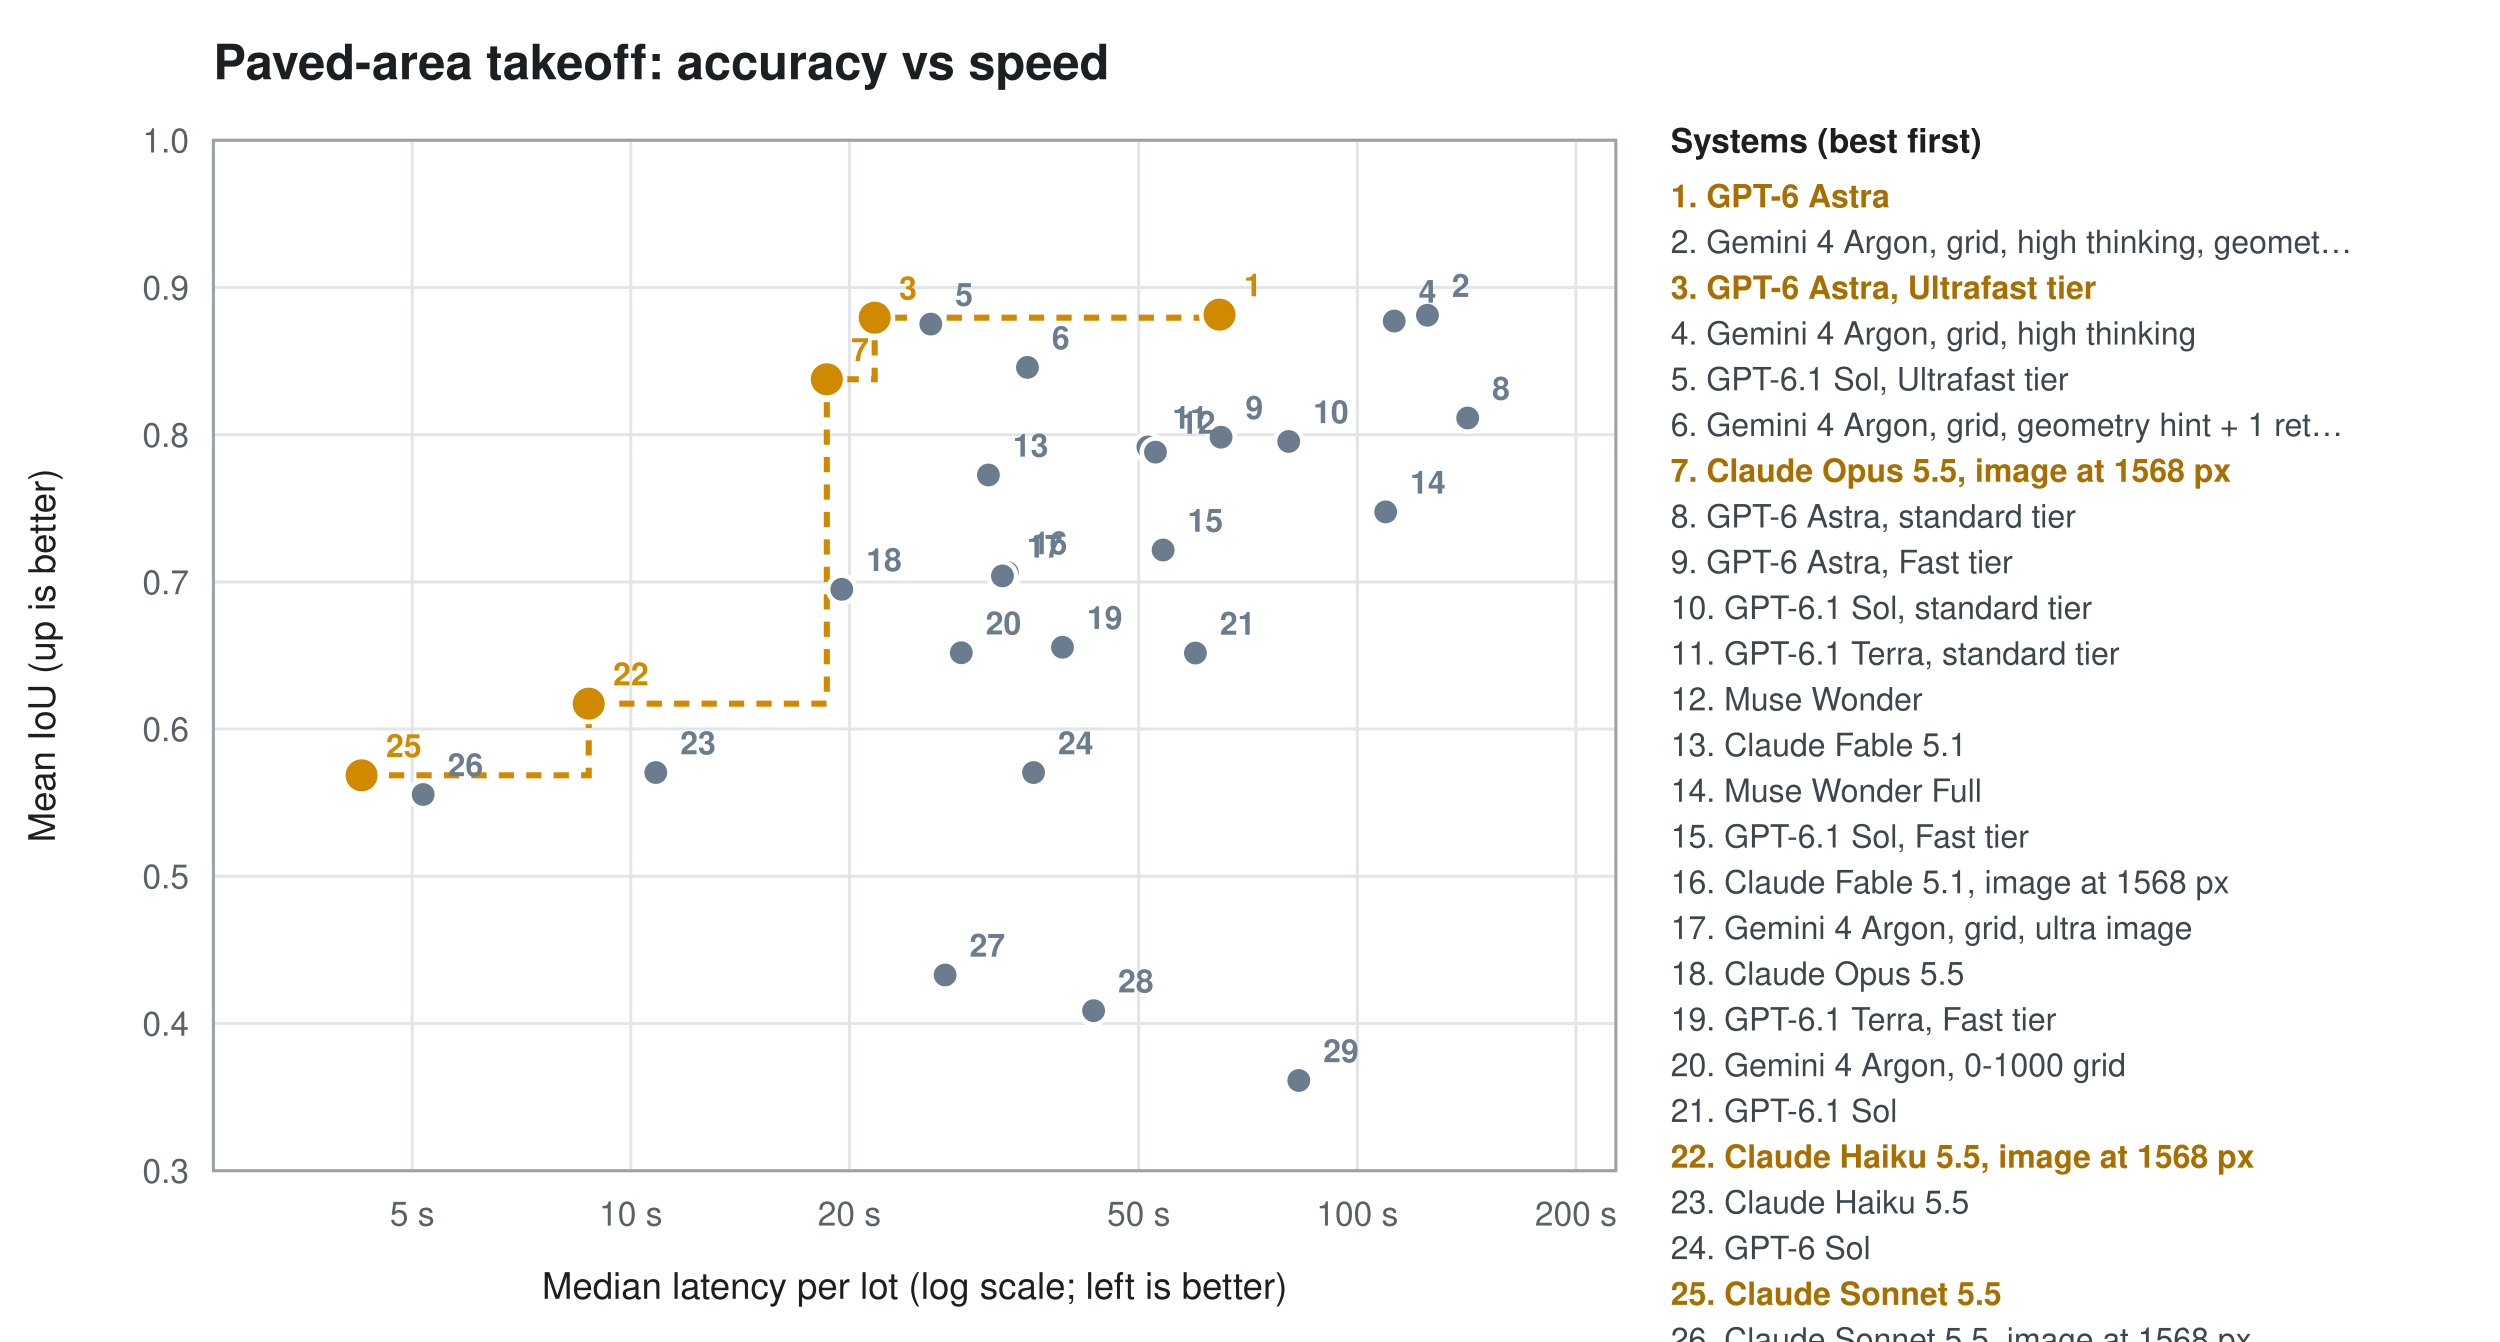
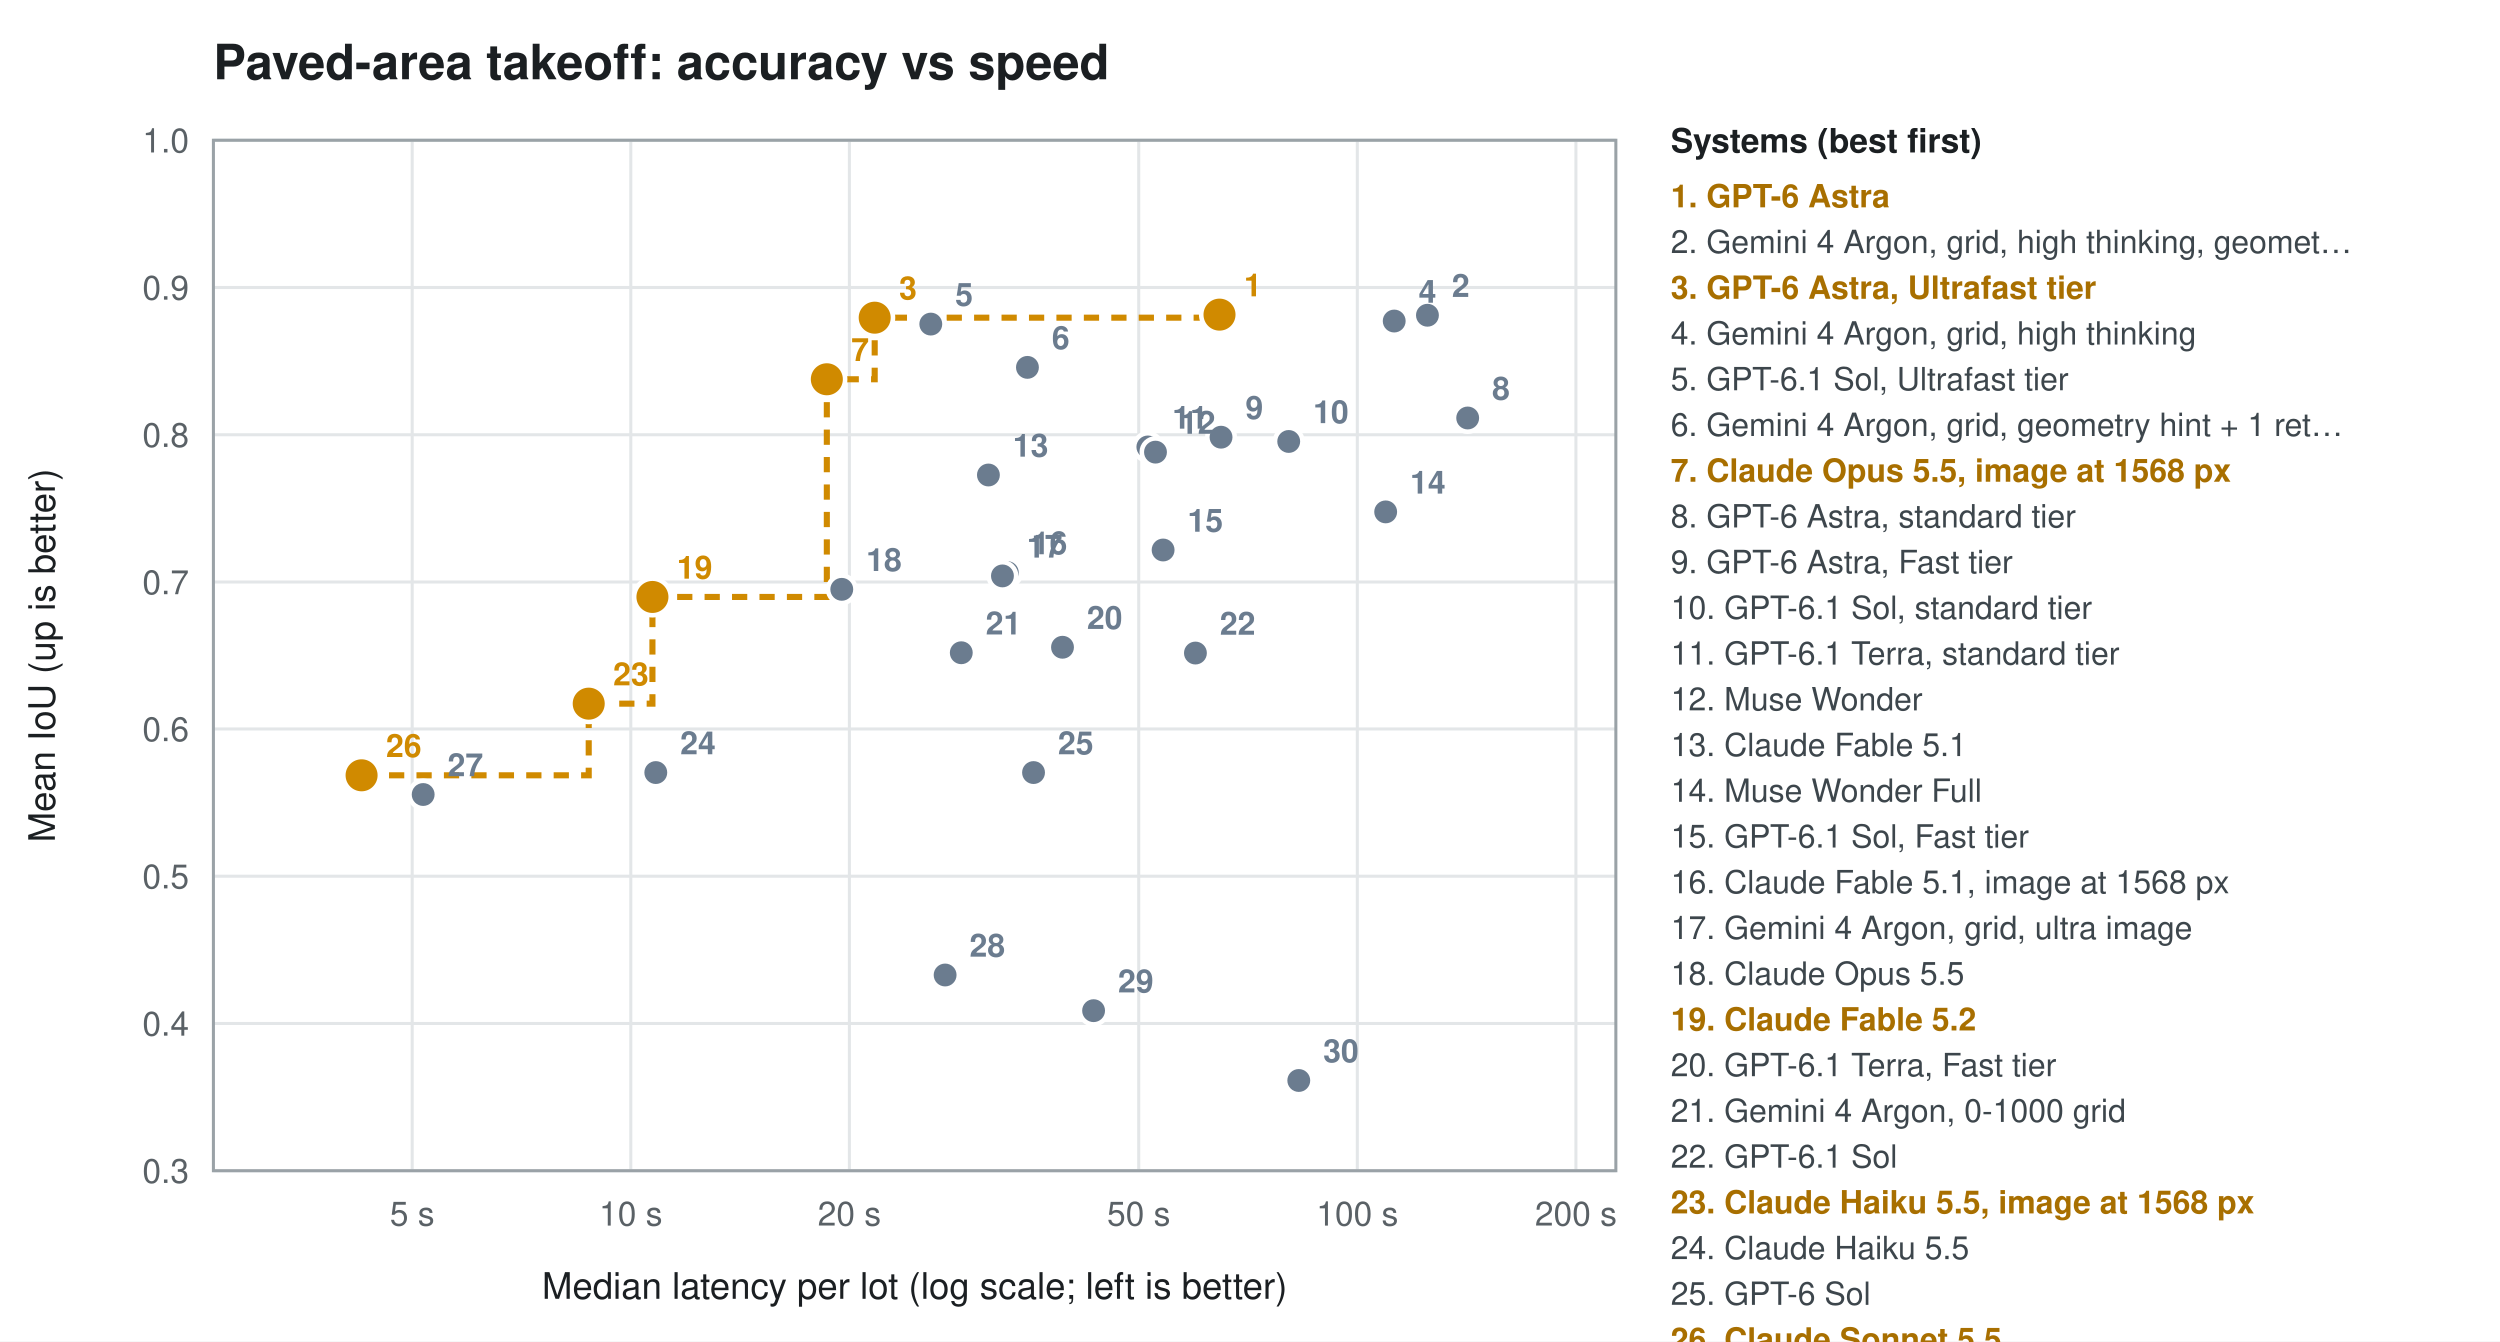
<svg xmlns="http://www.w3.org/2000/svg" viewBox="0 0 820 440" font-family="Helvetica, Arial, sans-serif">
  <rect width="820" height="440" fill="#ffffff" />
  <text x="70" y="26" font-size="16" font-weight="700" fill="#1b1f22">Paved-area takeoff: accuracy vs speed</text>
  <line x1="135.2" y1="46" x2="135.2" y2="384" stroke="#e3e6e8" />
  <text x="135.2" y="402" font-size="11" text-anchor="middle" fill="#5a6166">5 s</text>
  <line x1="206.9" y1="46" x2="206.9" y2="384" stroke="#e3e6e8" />
  <text x="206.9" y="402" font-size="11" text-anchor="middle" fill="#5a6166">10 s</text>
  <line x1="278.6" y1="46" x2="278.6" y2="384" stroke="#e3e6e8" />
  <text x="278.6" y="402" font-size="11" text-anchor="middle" fill="#5a6166">20 s</text>
  <line x1="373.5" y1="46" x2="373.5" y2="384" stroke="#e3e6e8" />
  <text x="373.5" y="402" font-size="11" text-anchor="middle" fill="#5a6166">50 s</text>
  <line x1="445.2" y1="46" x2="445.2" y2="384" stroke="#e3e6e8" />
  <text x="445.2" y="402" font-size="11" text-anchor="middle" fill="#5a6166">100 s</text>
  <line x1="516.9" y1="46" x2="516.9" y2="384" stroke="#e3e6e8" />
  <text x="516.9" y="402" font-size="11" text-anchor="middle" fill="#5a6166">200 s</text>
  <line x1="70" y1="384.0" x2="530" y2="384.0" stroke="#e3e6e8" />
  <text x="62" y="388.0" font-size="11" text-anchor="end" fill="#5a6166">0.3</text>
  <line x1="70" y1="335.7" x2="530" y2="335.7" stroke="#e3e6e8" />
  <text x="62" y="339.7" font-size="11" text-anchor="end" fill="#5a6166">0.4</text>
  <line x1="70" y1="287.4" x2="530" y2="287.4" stroke="#e3e6e8" />
  <text x="62" y="291.4" font-size="11" text-anchor="end" fill="#5a6166">0.5</text>
  <line x1="70" y1="239.1" x2="530" y2="239.1" stroke="#e3e6e8" />
  <text x="62" y="243.1" font-size="11" text-anchor="end" fill="#5a6166">0.6</text>
  <line x1="70" y1="190.9" x2="530" y2="190.9" stroke="#e3e6e8" />
  <text x="62" y="194.9" font-size="11" text-anchor="end" fill="#5a6166">0.7</text>
  <line x1="70" y1="142.6" x2="530" y2="142.6" stroke="#e3e6e8" />
  <text x="62" y="146.6" font-size="11" text-anchor="end" fill="#5a6166">0.8</text>
  <line x1="70" y1="94.3" x2="530" y2="94.3" stroke="#e3e6e8" />
  <text x="62" y="98.3" font-size="11" text-anchor="end" fill="#5a6166">0.9</text>
  <line x1="70" y1="46.0" x2="530" y2="46.0" stroke="#e3e6e8" />
  <text x="62" y="50.0" font-size="11" text-anchor="end" fill="#5a6166">1.0</text>
  <rect x="70" y="46" width="460" height="338" fill="none" stroke="#9aa2a7" />
  <text x="300.0" y="426" font-size="12" text-anchor="middle" fill="#1b1f22">Median latency per lot (log scale; left is better)</text>
  <text transform="translate(18 215.0) rotate(-90)" font-size="12" text-anchor="middle" fill="#1b1f22">Mean IoU (up is better)</text>
-   <path d="M118.6,254.3 L193.1,254.3 L193.1,230.8 L271.2,230.8 L271.2,124.4 L286.9,124.4 L286.9,104.2 L400.0,104.2 L400.0,103.2" fill="none" stroke="#d08a00" stroke-width="2" stroke-dasharray="5 4" />
+   <path d="M118.6,254.3 L193.1,254.3 L193.1,230.8 L214.0,230.8 L214.0,195.8 L271.2,195.8 L271.2,124.4 L286.9,124.4 L286.9,104.2 L400.0,104.2 L400.0,103.2" fill="none" stroke="#d08a00" stroke-width="2" stroke-dasharray="5 4" />
  <circle cx="400.0" cy="103.2" r="6" fill="#d08a00" stroke="#ffffff" stroke-width="1.5" />
  <text x="408.0" y="97.2" font-size="10.5" font-weight="700" fill="#d08a00">1</text>
  <circle cx="468.2" cy="103.4" r="4.5" fill="#6b7c8f" stroke="#ffffff" stroke-width="1.5" />
  <text x="476.2" y="97.4" font-size="10.5" font-weight="700" fill="#6b7c8f">2</text>
  <circle cx="286.9" cy="104.2" r="6" fill="#d08a00" stroke="#ffffff" stroke-width="1.5" />
  <text x="294.9" y="98.2" font-size="10.5" font-weight="700" fill="#d08a00">3</text>
  <circle cx="457.3" cy="105.3" r="4.5" fill="#6b7c8f" stroke="#ffffff" stroke-width="1.5" />
  <text x="465.3" y="99.3" font-size="10.5" font-weight="700" fill="#6b7c8f">4</text>
  <circle cx="305.3" cy="106.3" r="4.5" fill="#6b7c8f" stroke="#ffffff" stroke-width="1.5" />
  <text x="313.3" y="100.3" font-size="10.5" font-weight="700" fill="#6b7c8f">5</text>
  <circle cx="337.0" cy="120.5" r="4.5" fill="#6b7c8f" stroke="#ffffff" stroke-width="1.5" />
  <text x="345.0" y="114.5" font-size="10.5" font-weight="700" fill="#6b7c8f">6</text>
  <circle cx="271.2" cy="124.4" r="6" fill="#d08a00" stroke="#ffffff" stroke-width="1.5" />
  <text x="279.2" y="118.4" font-size="10.5" font-weight="700" fill="#d08a00">7</text>
  <circle cx="481.4" cy="137.1" r="4.5" fill="#6b7c8f" stroke="#ffffff" stroke-width="1.5" />
  <text x="489.4" y="131.1" font-size="10.5" font-weight="700" fill="#6b7c8f">8</text>
  <circle cx="400.5" cy="143.4" r="4.5" fill="#6b7c8f" stroke="#ffffff" stroke-width="1.5" />
  <text x="408.5" y="137.4" font-size="10.5" font-weight="700" fill="#6b7c8f">9</text>
  <circle cx="422.7" cy="144.8" r="4.5" fill="#6b7c8f" stroke="#ffffff" stroke-width="1.5" />
  <text x="430.7" y="138.8" font-size="10.5" font-weight="700" fill="#6b7c8f">10</text>
  <circle cx="376.5" cy="146.6" r="4.5" fill="#6b7c8f" stroke="#ffffff" stroke-width="1.5" />
  <text x="384.5" y="140.6" font-size="10.5" font-weight="700" fill="#6b7c8f">11</text>
  <circle cx="379.0" cy="148.3" r="4.5" fill="#6b7c8f" stroke="#ffffff" stroke-width="1.5" />
  <text x="387.0" y="142.3" font-size="10.5" font-weight="700" fill="#6b7c8f">12</text>
  <circle cx="324.2" cy="155.8" r="4.5" fill="#6b7c8f" stroke="#ffffff" stroke-width="1.5" />
  <text x="332.2" y="149.8" font-size="10.5" font-weight="700" fill="#6b7c8f">13</text>
  <circle cx="454.5" cy="167.9" r="4.5" fill="#6b7c8f" stroke="#ffffff" stroke-width="1.5" />
  <text x="462.5" y="161.9" font-size="10.5" font-weight="700" fill="#6b7c8f">14</text>
  <circle cx="381.5" cy="180.4" r="4.5" fill="#6b7c8f" stroke="#ffffff" stroke-width="1.5" />
  <text x="389.5" y="174.4" font-size="10.5" font-weight="700" fill="#6b7c8f">15</text>
  <circle cx="330.4" cy="187.8" r="4.5" fill="#6b7c8f" stroke="#ffffff" stroke-width="1.5" />
  <text x="338.4" y="181.8" font-size="10.5" font-weight="700" fill="#6b7c8f">16</text>
  <circle cx="328.8" cy="188.9" r="4.5" fill="#6b7c8f" stroke="#ffffff" stroke-width="1.5" />
  <text x="336.8" y="182.9" font-size="10.5" font-weight="700" fill="#6b7c8f">17</text>
  <circle cx="276.1" cy="193.3" r="4.5" fill="#6b7c8f" stroke="#ffffff" stroke-width="1.5" />
  <text x="284.1" y="187.3" font-size="10.5" font-weight="700" fill="#6b7c8f">18</text>
+   <circle cx="214.0" cy="195.8" r="6" fill="#d08a00" stroke="#ffffff" stroke-width="1.5" />
+   <text x="222.0" y="189.8" font-size="10.5" font-weight="700" fill="#d08a00">19</text>
  <circle cx="348.5" cy="212.3" r="4.5" fill="#6b7c8f" stroke="#ffffff" stroke-width="1.5" />
-   <text x="356.5" y="206.3" font-size="10.5" font-weight="700" fill="#6b7c8f">19</text>
+   <text x="356.5" y="206.3" font-size="10.5" font-weight="700" fill="#6b7c8f">20</text>
  <circle cx="315.3" cy="214.1" r="4.5" fill="#6b7c8f" stroke="#ffffff" stroke-width="1.5" />
-   <text x="323.3" y="208.1" font-size="10.5" font-weight="700" fill="#6b7c8f">20</text>
+   <text x="323.3" y="208.1" font-size="10.5" font-weight="700" fill="#6b7c8f">21</text>
  <circle cx="392.1" cy="214.2" r="4.5" fill="#6b7c8f" stroke="#ffffff" stroke-width="1.5" />
-   <text x="400.1" y="208.2" font-size="10.5" font-weight="700" fill="#6b7c8f">21</text>
+   <text x="400.1" y="208.2" font-size="10.5" font-weight="700" fill="#6b7c8f">22</text>
  <circle cx="193.1" cy="230.8" r="6" fill="#d08a00" stroke="#ffffff" stroke-width="1.5" />
-   <text x="201.1" y="224.8" font-size="10.5" font-weight="700" fill="#d08a00">22</text>
+   <text x="201.1" y="224.8" font-size="10.5" font-weight="700" fill="#d08a00">23</text>
  <circle cx="215.1" cy="253.4" r="4.5" fill="#6b7c8f" stroke="#ffffff" stroke-width="1.5" />
-   <text x="223.1" y="247.4" font-size="10.5" font-weight="700" fill="#6b7c8f">23</text>
+   <text x="223.1" y="247.4" font-size="10.5" font-weight="700" fill="#6b7c8f">24</text>
  <circle cx="339.0" cy="253.4" r="4.5" fill="#6b7c8f" stroke="#ffffff" stroke-width="1.5" />
-   <text x="347.0" y="247.4" font-size="10.5" font-weight="700" fill="#6b7c8f">24</text>
+   <text x="347.0" y="247.4" font-size="10.5" font-weight="700" fill="#6b7c8f">25</text>
  <circle cx="118.6" cy="254.3" r="6" fill="#d08a00" stroke="#ffffff" stroke-width="1.5" />
-   <text x="126.6" y="248.3" font-size="10.5" font-weight="700" fill="#d08a00">25</text>
+   <text x="126.6" y="248.3" font-size="10.5" font-weight="700" fill="#d08a00">26</text>
  <circle cx="138.8" cy="260.6" r="4.5" fill="#6b7c8f" stroke="#ffffff" stroke-width="1.5" />
-   <text x="146.8" y="254.6" font-size="10.5" font-weight="700" fill="#6b7c8f">26</text>
+   <text x="146.8" y="254.6" font-size="10.5" font-weight="700" fill="#6b7c8f">27</text>
  <circle cx="310.0" cy="319.8" r="4.5" fill="#6b7c8f" stroke="#ffffff" stroke-width="1.5" />
-   <text x="318.0" y="313.8" font-size="10.5" font-weight="700" fill="#6b7c8f">27</text>
+   <text x="318.0" y="313.8" font-size="10.5" font-weight="700" fill="#6b7c8f">28</text>
  <circle cx="358.7" cy="331.5" r="4.5" fill="#6b7c8f" stroke="#ffffff" stroke-width="1.5" />
-   <text x="366.7" y="325.5" font-size="10.5" font-weight="700" fill="#6b7c8f">28</text>
+   <text x="366.7" y="325.5" font-size="10.5" font-weight="700" fill="#6b7c8f">29</text>
  <circle cx="426.0" cy="354.4" r="4.5" fill="#6b7c8f" stroke="#ffffff" stroke-width="1.5" />
-   <text x="434.0" y="348.4" font-size="10.5" font-weight="700" fill="#6b7c8f">29</text>
+   <text x="434.0" y="348.4" font-size="10.5" font-weight="700" fill="#6b7c8f">30</text>
  <text x="548" y="50" font-size="11" font-weight="700" fill="#1b1f22">Systems (best first)</text>
  <text x="548" y="68" font-size="10.5" fill="#a86f00" font-weight="700">1. GPT-6 Astra</text>
  <text x="548" y="83" font-size="10.5" fill="#3d464c" font-weight="400">2. Gemini 4 Argon, grid, high thinking, geomet…</text>
  <text x="548" y="98" font-size="10.5" fill="#a86f00" font-weight="700">3. GPT-6 Astra, Ultrafast tier</text>
  <text x="548" y="113" font-size="10.5" fill="#3d464c" font-weight="400">4. Gemini 4 Argon, grid, high thinking</text>
  <text x="548" y="128" font-size="10.5" fill="#3d464c" font-weight="400">5. GPT-6.1 Sol, Ultrafast tier</text>
  <text x="548" y="143" font-size="10.5" fill="#3d464c" font-weight="400">6. Gemini 4 Argon, grid, geometry hint + 1 ret…</text>
  <text x="548" y="158" font-size="10.5" fill="#a86f00" font-weight="700">7. Claude Opus 5.5, image at 1568 px</text>
  <text x="548" y="173" font-size="10.5" fill="#3d464c" font-weight="400">8. GPT-6 Astra, standard tier</text>
  <text x="548" y="188" font-size="10.5" fill="#3d464c" font-weight="400">9. GPT-6 Astra, Fast tier</text>
  <text x="548" y="203" font-size="10.5" fill="#3d464c" font-weight="400">10. GPT-6.1 Sol, standard tier</text>
  <text x="548" y="218" font-size="10.5" fill="#3d464c" font-weight="400">11. GPT-6.1 Terra, standard tier</text>
  <text x="548" y="233" font-size="10.5" fill="#3d464c" font-weight="400">12. Muse Wonder</text>
  <text x="548" y="248" font-size="10.5" fill="#3d464c" font-weight="400">13. Claude Fable 5.1</text>
  <text x="548" y="263" font-size="10.5" fill="#3d464c" font-weight="400">14. Muse Wonder Full</text>
  <text x="548" y="278" font-size="10.5" fill="#3d464c" font-weight="400">15. GPT-6.1 Sol, Fast tier</text>
  <text x="548" y="293" font-size="10.5" fill="#3d464c" font-weight="400">16. Claude Fable 5.1, image at 1568 px</text>
  <text x="548" y="308" font-size="10.5" fill="#3d464c" font-weight="400">17. Gemini 4 Argon, grid, ultra image</text>
  <text x="548" y="323" font-size="10.5" fill="#3d464c" font-weight="400">18. Claude Opus 5.5</text>
-   <text x="548" y="338" font-size="10.5" fill="#3d464c" font-weight="400">19. GPT-6.1 Terra, Fast tier</text>
-   <text x="548" y="353" font-size="10.5" fill="#3d464c" font-weight="400">20. Gemini 4 Argon, 0-1000 grid</text>
-   <text x="548" y="368" font-size="10.5" fill="#3d464c" font-weight="400">21. GPT-6.1 Sol</text>
-   <text x="548" y="383" font-size="10.5" fill="#a86f00" font-weight="700">22. Claude Haiku 5.5, image at 1568 px</text>
-   <text x="548" y="398" font-size="10.5" fill="#3d464c" font-weight="400">23. Claude Haiku 5.5</text>
-   <text x="548" y="413" font-size="10.5" fill="#3d464c" font-weight="400">24. GPT-6 Sol</text>
-   <text x="548" y="428" font-size="10.5" fill="#a86f00" font-weight="700">25. Claude Sonnet 5.5</text>
-   <text x="548" y="443" font-size="10.5" fill="#3d464c" font-weight="400">26. Claude Sonnet 5.5, image at 1568 px</text>
-   <text x="548" y="458" font-size="10.5" fill="#3d464c" font-weight="400">27. GPT-6 Luna</text>
-   <text x="548" y="473" font-size="10.5" fill="#3d464c" font-weight="400">28. Gemini 4 Argon, pixel prompt, ultra image</text>
-   <text x="548" y="488" font-size="10.5" fill="#3d464c" font-weight="400">29. Gemini 4 Argon, pixel prompt</text>
-   <text x="548" y="511" font-size="10" fill="#5a6166">Gold = on the frontier</text>
+   <text x="548" y="338" font-size="10.5" fill="#a86f00" font-weight="700">19. Claude Fable 5.2</text>
+   <text x="548" y="353" font-size="10.5" fill="#3d464c" font-weight="400">20. GPT-6.1 Terra, Fast tier</text>
+   <text x="548" y="368" font-size="10.5" fill="#3d464c" font-weight="400">21. Gemini 4 Argon, 0-1000 grid</text>
+   <text x="548" y="383" font-size="10.5" fill="#3d464c" font-weight="400">22. GPT-6.1 Sol</text>
+   <text x="548" y="398" font-size="10.5" fill="#a86f00" font-weight="700">23. Claude Haiku 5.5, image at 1568 px</text>
+   <text x="548" y="413" font-size="10.5" fill="#3d464c" font-weight="400">24. Claude Haiku 5.5</text>
+   <text x="548" y="428" font-size="10.5" fill="#3d464c" font-weight="400">25. GPT-6 Sol</text>
+   <text x="548" y="443" font-size="10.5" fill="#a86f00" font-weight="700">26. Claude Sonnet 5.5</text>
+   <text x="548" y="458" font-size="10.5" fill="#3d464c" font-weight="400">27. Claude Sonnet 5.5, image at 1568 px</text>
+   <text x="548" y="473" font-size="10.5" fill="#3d464c" font-weight="400">28. GPT-6 Luna</text>
+   <text x="548" y="488" font-size="10.5" fill="#3d464c" font-weight="400">29. Gemini 4 Argon, pixel prompt, ultra image</text>
+   <text x="548" y="503" font-size="10.5" fill="#3d464c" font-weight="400">30. Gemini 4 Argon, pixel prompt</text>
+   <text x="548" y="526" font-size="10" fill="#5a6166">Gold = on the frontier</text>
</svg>
